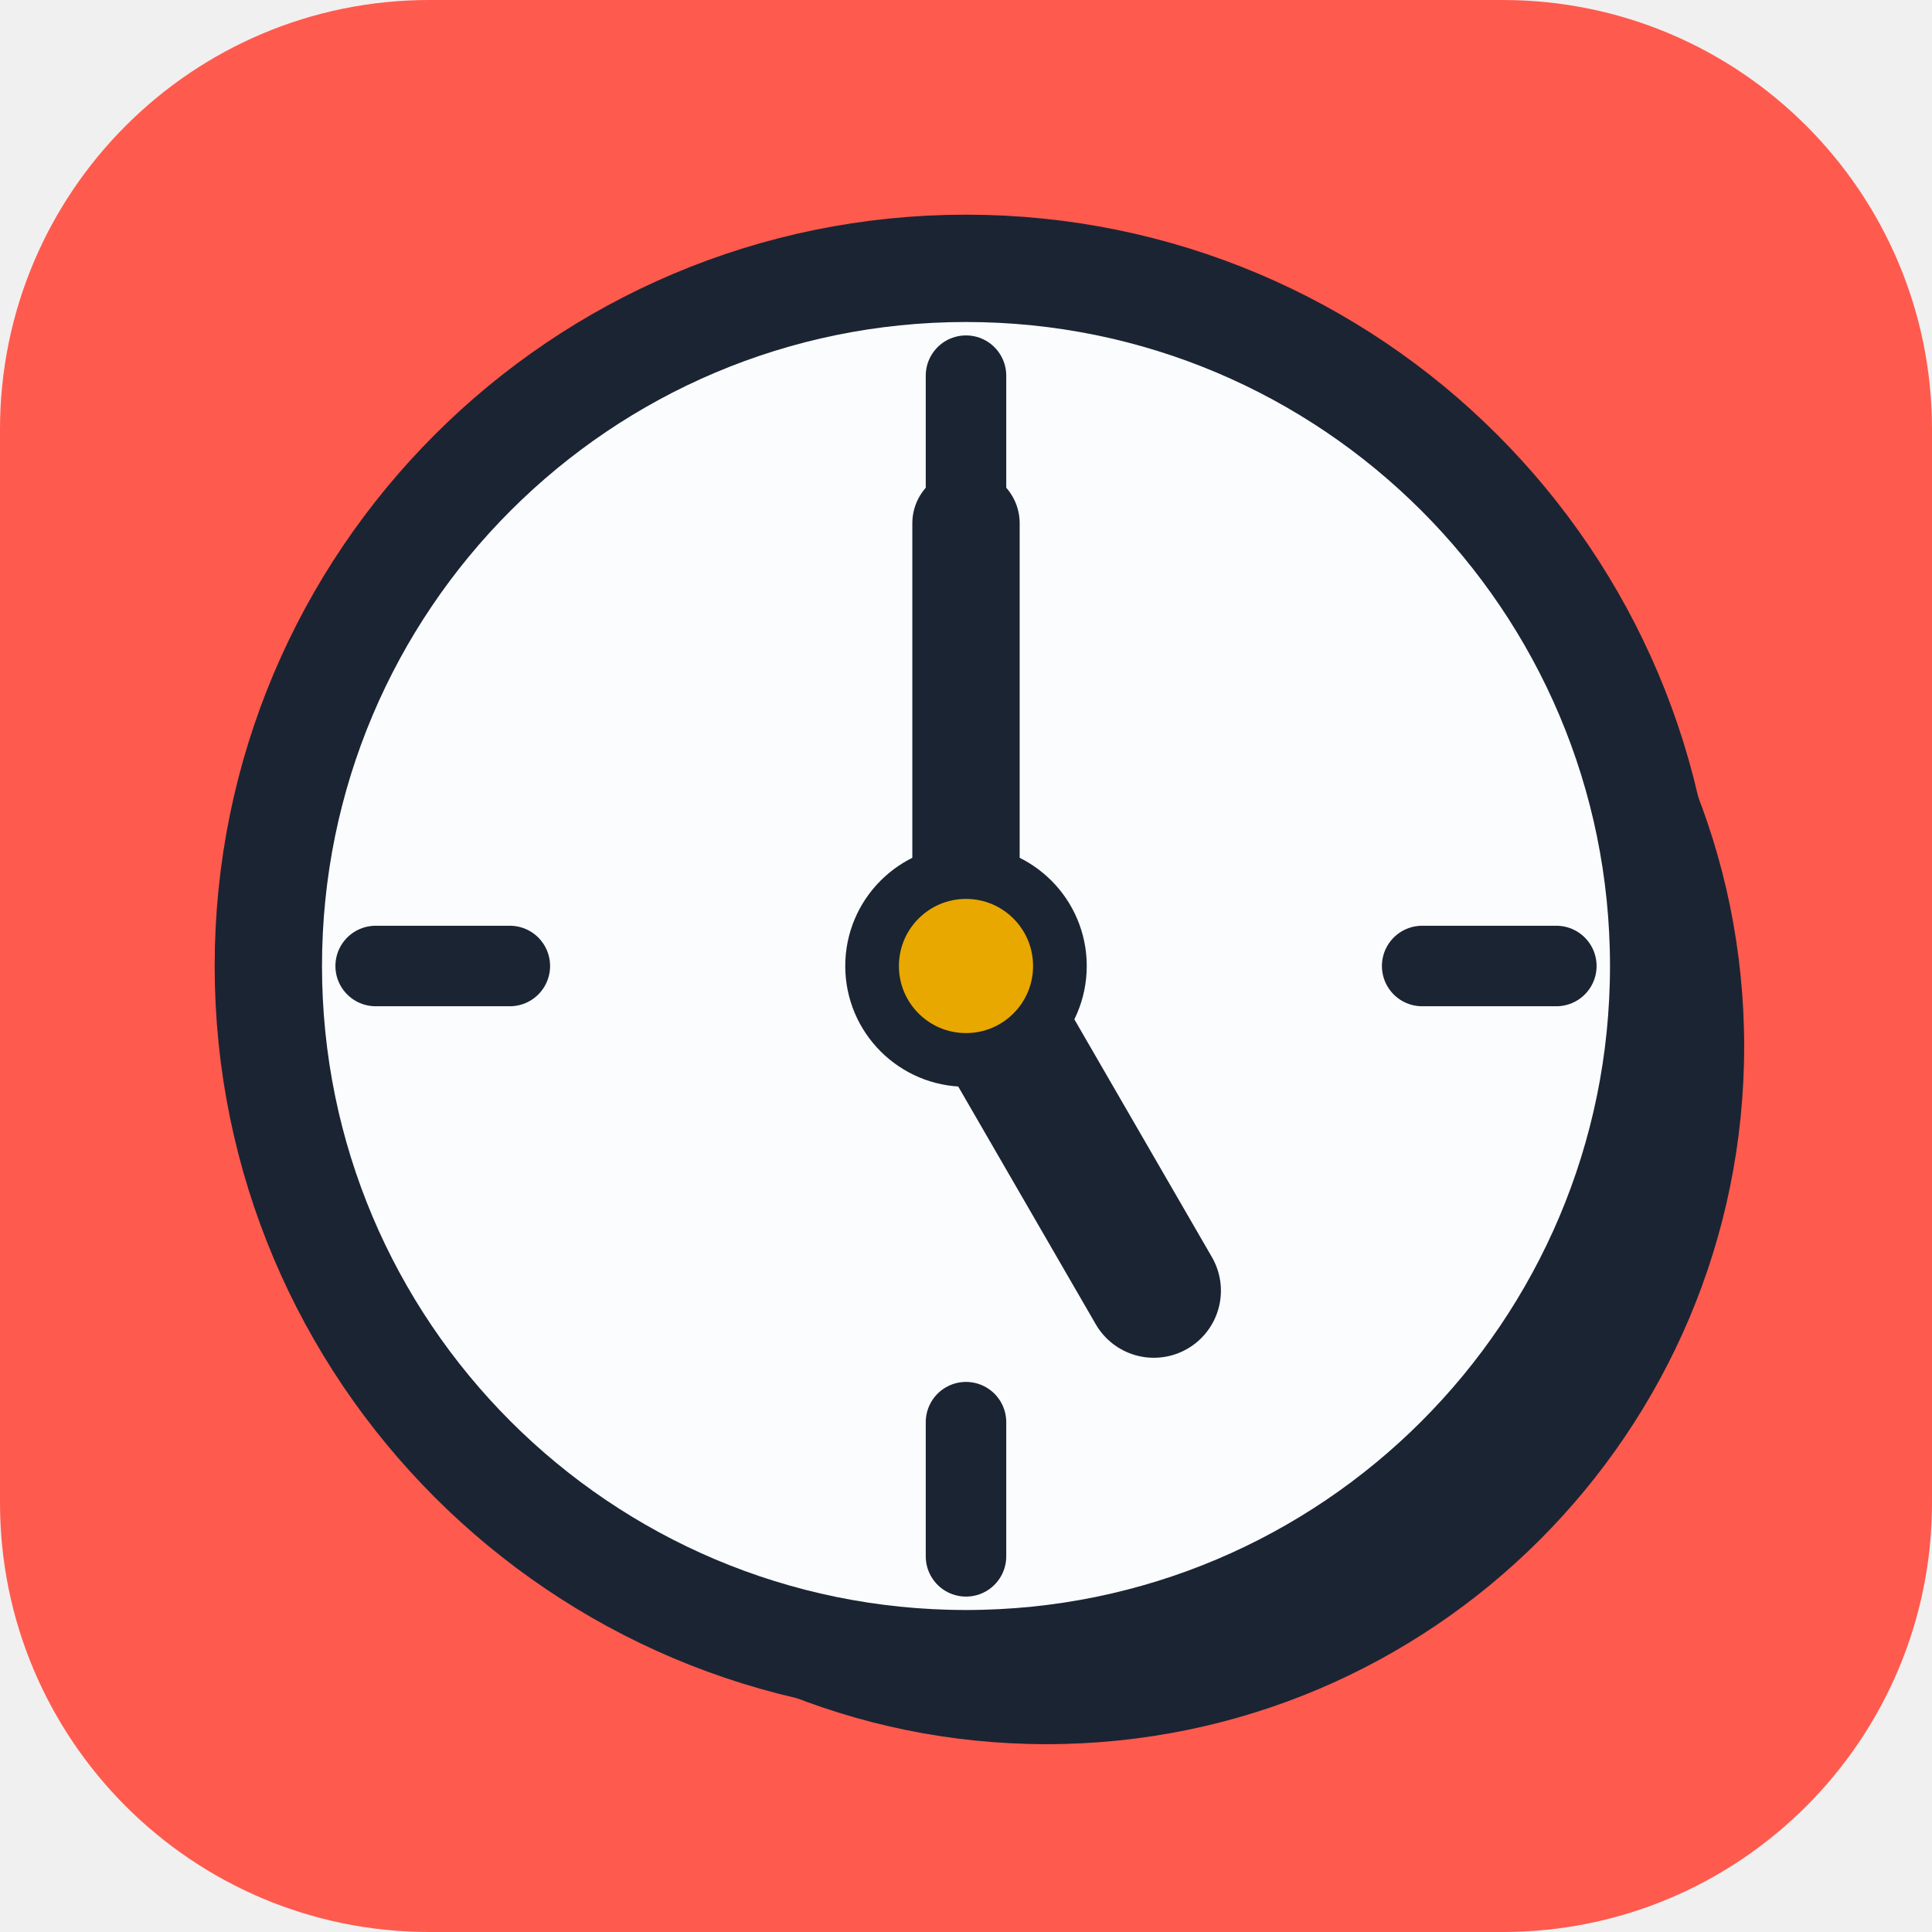
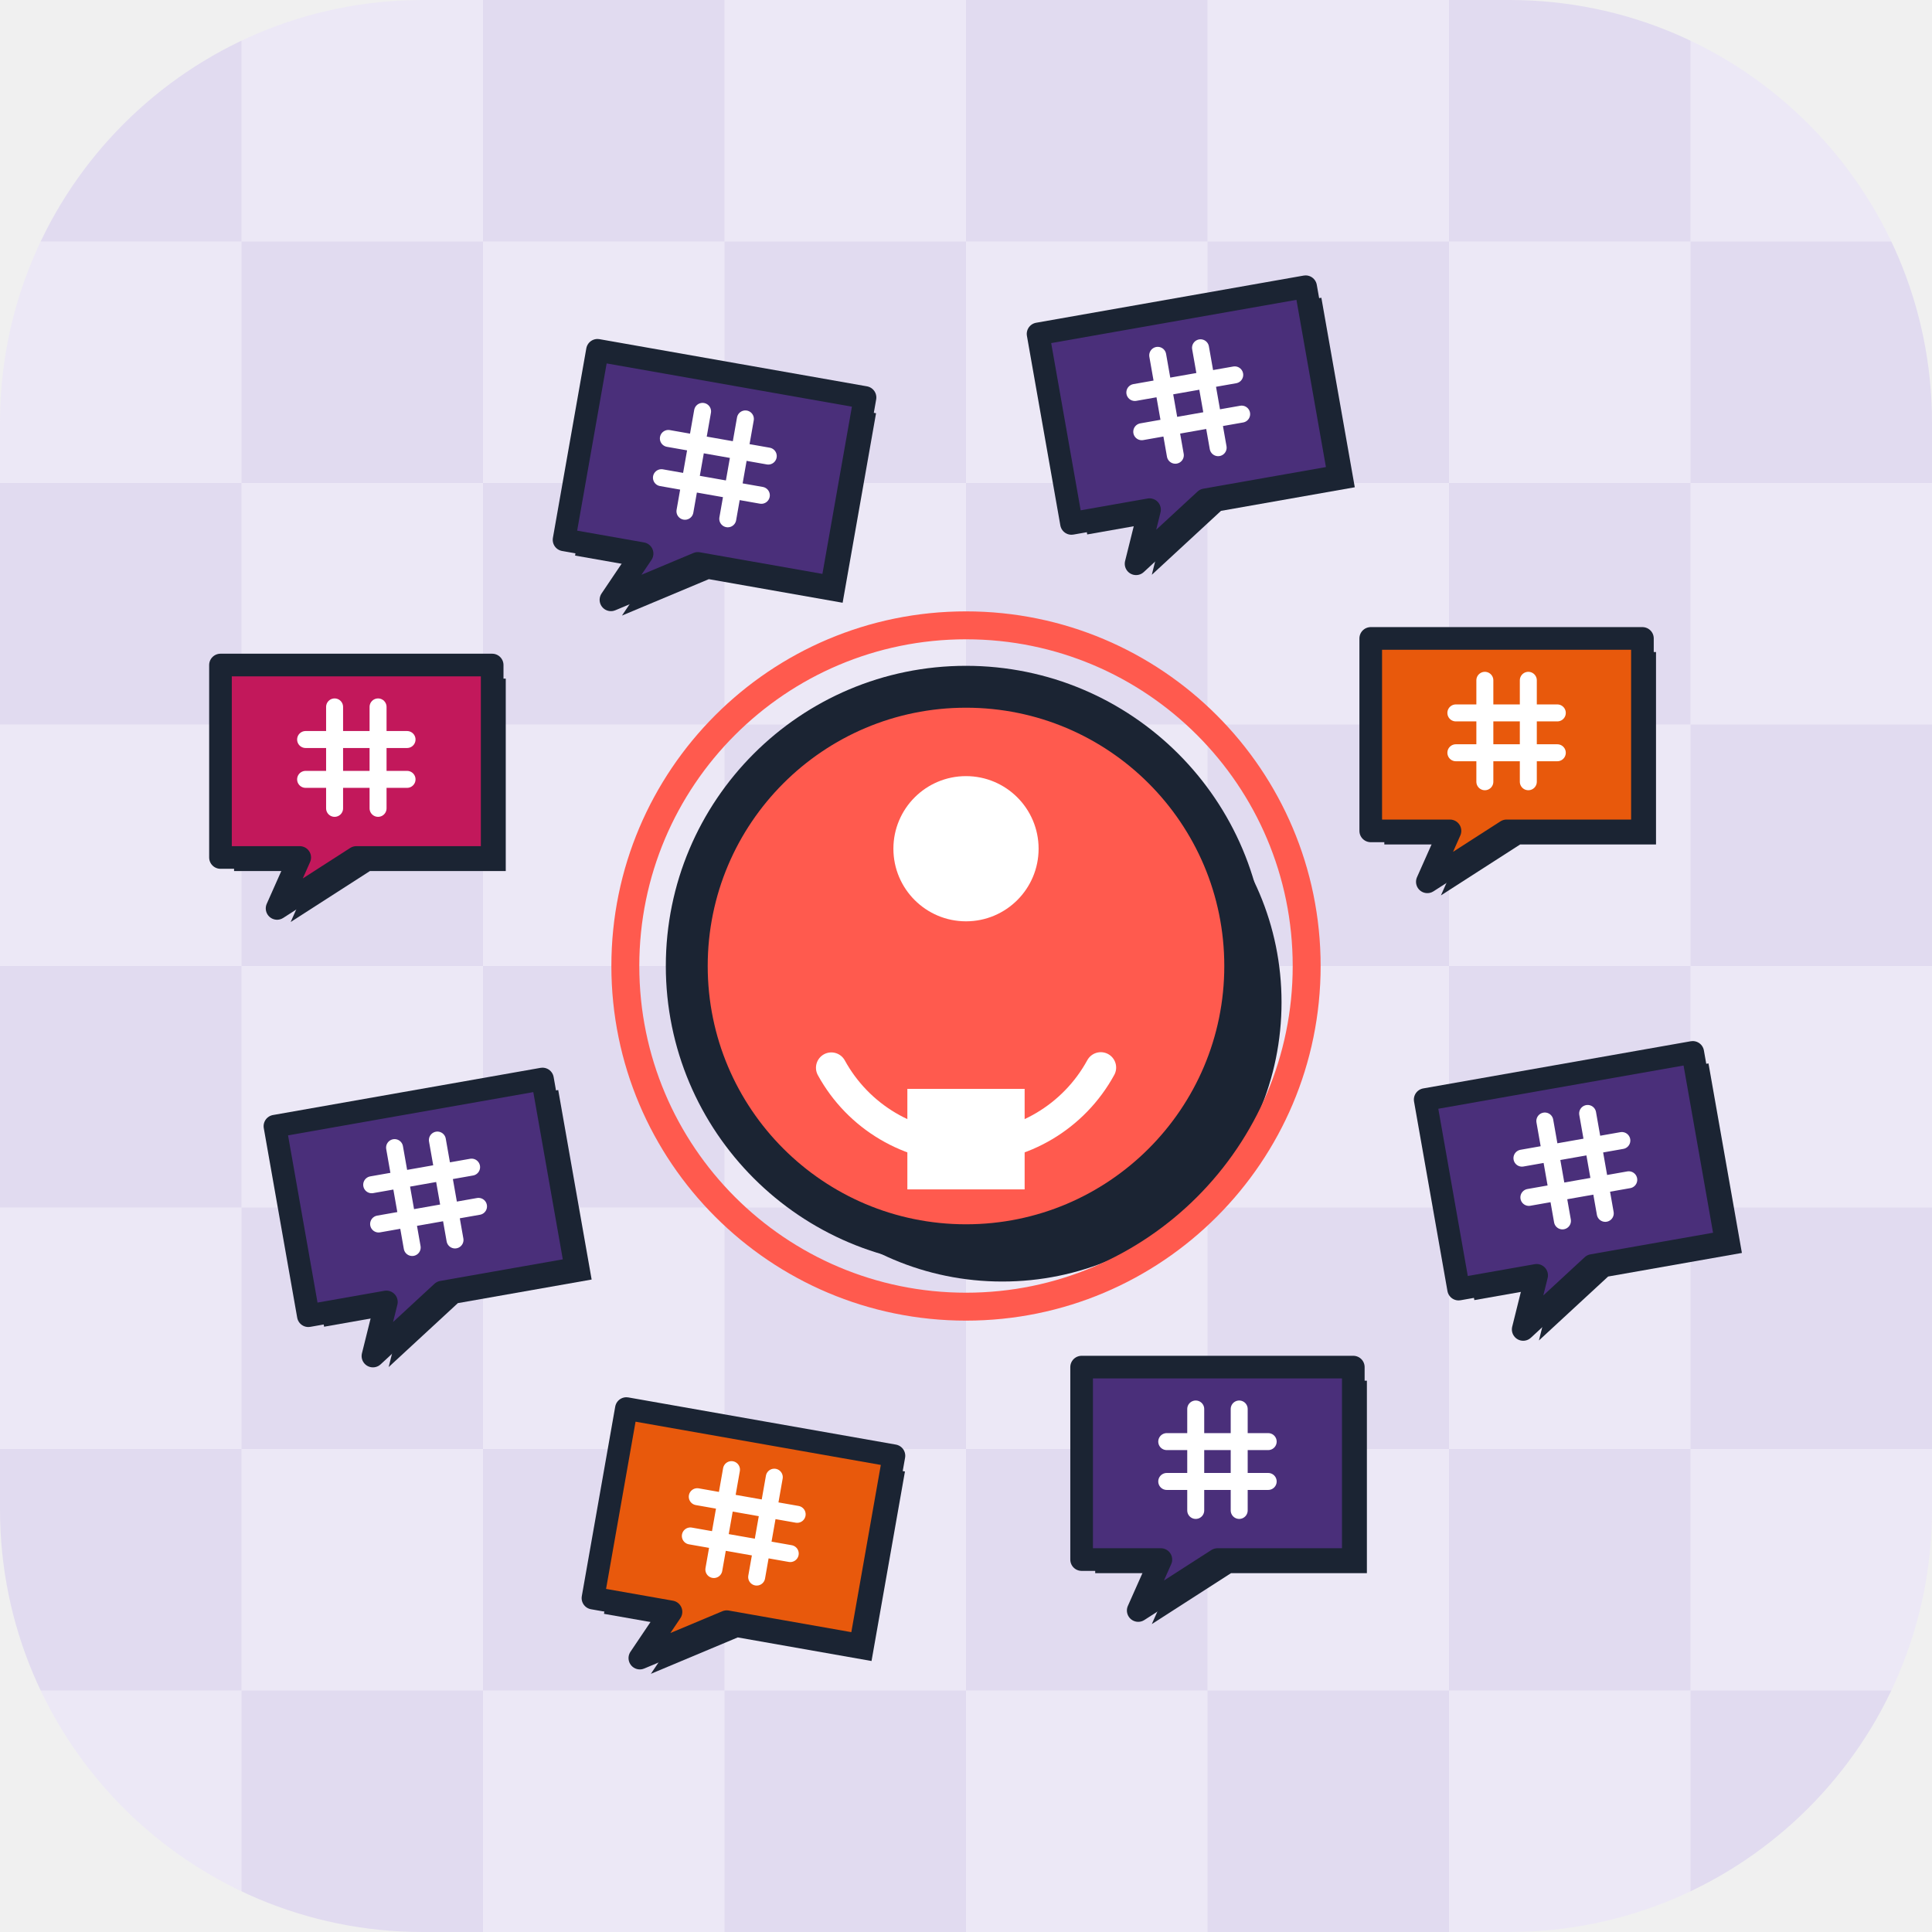
- <svg xmlns="http://www.w3.org/2000/svg" viewBox="18 18 72 72">
-   <rect x="18" y="18" width="72" height="72" rx="16" fill="#FF5A4E" />
-   <circle cx="57" cy="57" r="26" fill="#1B2433" />
-   <circle cx="54" cy="54" r="26" fill="#FBFCFE" stroke="#1B2433" stroke-width="4" />
-   <path d="M54 32v5M76 54h-5M54 76v-5M32 54h5" stroke="#1B2433" stroke-width="3" stroke-linecap="round" />
-   <path d="M54 54V37.5" stroke="#1B2433" stroke-width="4" stroke-linecap="round" />
-   <path d="M54 54l7 12.1" stroke="#1B2433" stroke-width="5" stroke-linecap="round" />
-   <circle cx="54" cy="54" r="3.5" fill="#E9A800" stroke="#1B2433" stroke-width="2" />
+ <svg xmlns="http://www.w3.org/2000/svg" viewBox="0 0 512 512" width="512" height="512">
+   <clipPath id="r">
+     <rect width="512" height="512" rx="112" />
+   </clipPath>
+   <g clip-path="url(#r)">
+     <defs>
+       <pattern id="tD" width="128" height="128" patternUnits="userSpaceOnUse">
+         <rect width="128" height="128" fill="#ece8f6" />
+         <rect width="64" height="64" fill="#e1dbf0" />
+         <rect x="64" y="64" width="64" height="64" fill="#e1dbf0" />
+       </pattern>
+     </defs>
+     <rect width="512" height="512" fill="url(#tD)" />
+     <g>
+       <g transform="rotate(-10 417.57 310.26)" stroke-linejoin="round">
+         <path d="M385.17,288.36H457.17V339.36H421.17L400.17,352.86L406.17,339.36H385.17Z" fill="#1b2433" />
+         <path d="M381.57,284.76H453.57V335.76H417.57L396.57,349.26L402.57,335.76H381.57Z" fill="#4a2f7a" stroke="#1b2433" stroke-width="6" />
+         <path d="M411.81,295.86V322.74M423.33,295.86V322.74M404.13,304.5H431.01M404.13,315.06H431.01" stroke="#fff" stroke-width="4.5" stroke-linecap="round" />
+       </g>
+       <g transform="rotate(0 322.64 387.8)" stroke-linejoin="round">
+         <path d="M290.24,365.9H362.24V416.9H326.24L305.24,430.4L311.24,416.9H290.24Z" fill="#1b2433" />
+         <path d="M286.64,362.3H358.64V413.3H322.64L301.64,426.8L307.64,413.3H286.64Z" fill="#4a2f7a" stroke="#1b2433" stroke-width="6" />
+         <path d="M316.88,373.4V400.28M328.4,373.4V400.28M309.2,382.04H336.08M309.2,392.6H336.08" stroke="#fff" stroke-width="4.5" stroke-linecap="round" />
+       </g>
+       <g transform="rotate(10 197.02 404.65)" stroke-linejoin="round">
+         <path d="M164.62,382.75H236.62V433.75H200.62L179.62,447.25L185.62,433.75H164.62Z" fill="#1b2433" />
+         <path d="M161.02,379.15H233.02V430.15H197.02L176.02,443.65L182.02,430.15H161.02Z" fill="#e8590c" stroke="#1b2433" stroke-width="6" />
+         <path d="M191.26,390.25V417.13M202.78,390.25V417.13M183.58,398.89H210.46M183.58,409.45H210.46" stroke="#fff" stroke-width="4.5" stroke-linecap="round" />
+       </g>
+       <g transform="rotate(-10 112.74 317.31)" stroke-linejoin="round">
+         <path d="M80.34,295.41H152.34V346.41H116.34L95.34,359.91L101.34,346.41H80.34Z" fill="#1b2433" />
+         <path d="M76.74,291.81H148.74V342.81H112.74L91.74,356.31L97.74,342.81H76.74Z" fill="#4a2f7a" stroke="#1b2433" stroke-width="6" />
+         <path d="M106.98,302.91V329.79M118.5,302.91V329.79M99.3,311.55H126.18M99.3,322.11H126.18" stroke="#fff" stroke-width="4.5" stroke-linecap="round" />
+       </g>
+       <g transform="rotate(0 94.43 201.74)" stroke-linejoin="round">
+         <path d="M62.03,179.84H134.03V230.84H98.03L77.03,244.34L83.03,230.84H62.03Z" fill="#1b2433" />
+         <path d="M58.43,176.24H130.43V227.24H94.43L73.43,240.74L79.43,227.24H58.43Z" fill="#c2185b" stroke="#1b2433" stroke-width="6" />
+         <path d="M88.67,187.34V214.22M100.19,187.34V214.22M80.99,195.98H107.87M80.99,206.54H107.87" stroke="#fff" stroke-width="4.5" stroke-linecap="round" />
+       </g>
+       <g transform="rotate(10 189.36 124.2)" stroke-linejoin="round">
+         <path d="M156.96,102.3H228.96V153.3H192.96L171.96,166.8L177.96,153.3H156.96Z" fill="#1b2433" />
+         <path d="M153.36,98.7H225.36V149.7H189.36L168.36,163.2L174.36,149.7H153.36Z" fill="#4a2f7a" stroke="#1b2433" stroke-width="6" />
+         <path d="M183.6,109.8V136.68M195.12,109.8V136.68M175.92,118.44H202.8M175.92,129H202.8" stroke="#fff" stroke-width="4.5" stroke-linecap="round" />
+       </g>
+       <g transform="rotate(-10 314.98 107.35)" stroke-linejoin="round">
+         <path d="M282.58,85.45H354.58V136.45H318.58L297.58,149.95L303.58,136.45H282.58Z" fill="#1b2433" />
+         <path d="M278.98,81.85H350.98V132.85H314.98L293.98,146.35L299.98,132.85H278.98Z" fill="#4a2f7a" stroke="#1b2433" stroke-width="6" />
+         <path d="M309.22,92.95V119.83M320.74,92.95V119.83M301.54,101.59H328.42M301.54,112.15H328.42" stroke="#fff" stroke-width="4.5" stroke-linecap="round" />
+       </g>
+       <g transform="rotate(0 399.26 194.69)" stroke-linejoin="round">
+         <path d="M366.86,172.79H438.86V223.79H402.86L381.86,237.29L387.86,223.79H366.86Z" fill="#1b2433" />
+         <path d="M363.26,169.19H435.26V220.19H399.26L378.26,233.69L384.26,220.19H363.26Z" fill="#e8590c" stroke="#1b2433" stroke-width="6" />
+         <path d="M393.5,180.29V207.17M405.02,180.29V207.17M385.82,188.93H412.7M385.82,199.49H412.7" stroke="#fff" stroke-width="4.5" stroke-linecap="round" />
+       </g>
+       <circle cx="265.62" cy="265.62" r="74" fill="#1b2433" />
+       <circle cx="256" cy="256" r="90.28" fill="none" stroke="#ff5a4e" stroke-width="7.4" />
+       <circle cx="256" cy="256" r="74" fill="#ff5a4e" stroke="#1b2433" stroke-width="11.1" />
+       <path d="M291.72,282.91A40.7,40.7 0 0 1 220.31,282.97" fill="none" stroke="#fff" stroke-width="8.14" stroke-linecap="round" />
+       <rect x="240.46" y="288.56" width="31.08" height="26.64" fill="#fff" />
+       <circle cx="256" cy="224.92" r="19.24" fill="#fff" />
+     </g>
+   </g>
</svg>
